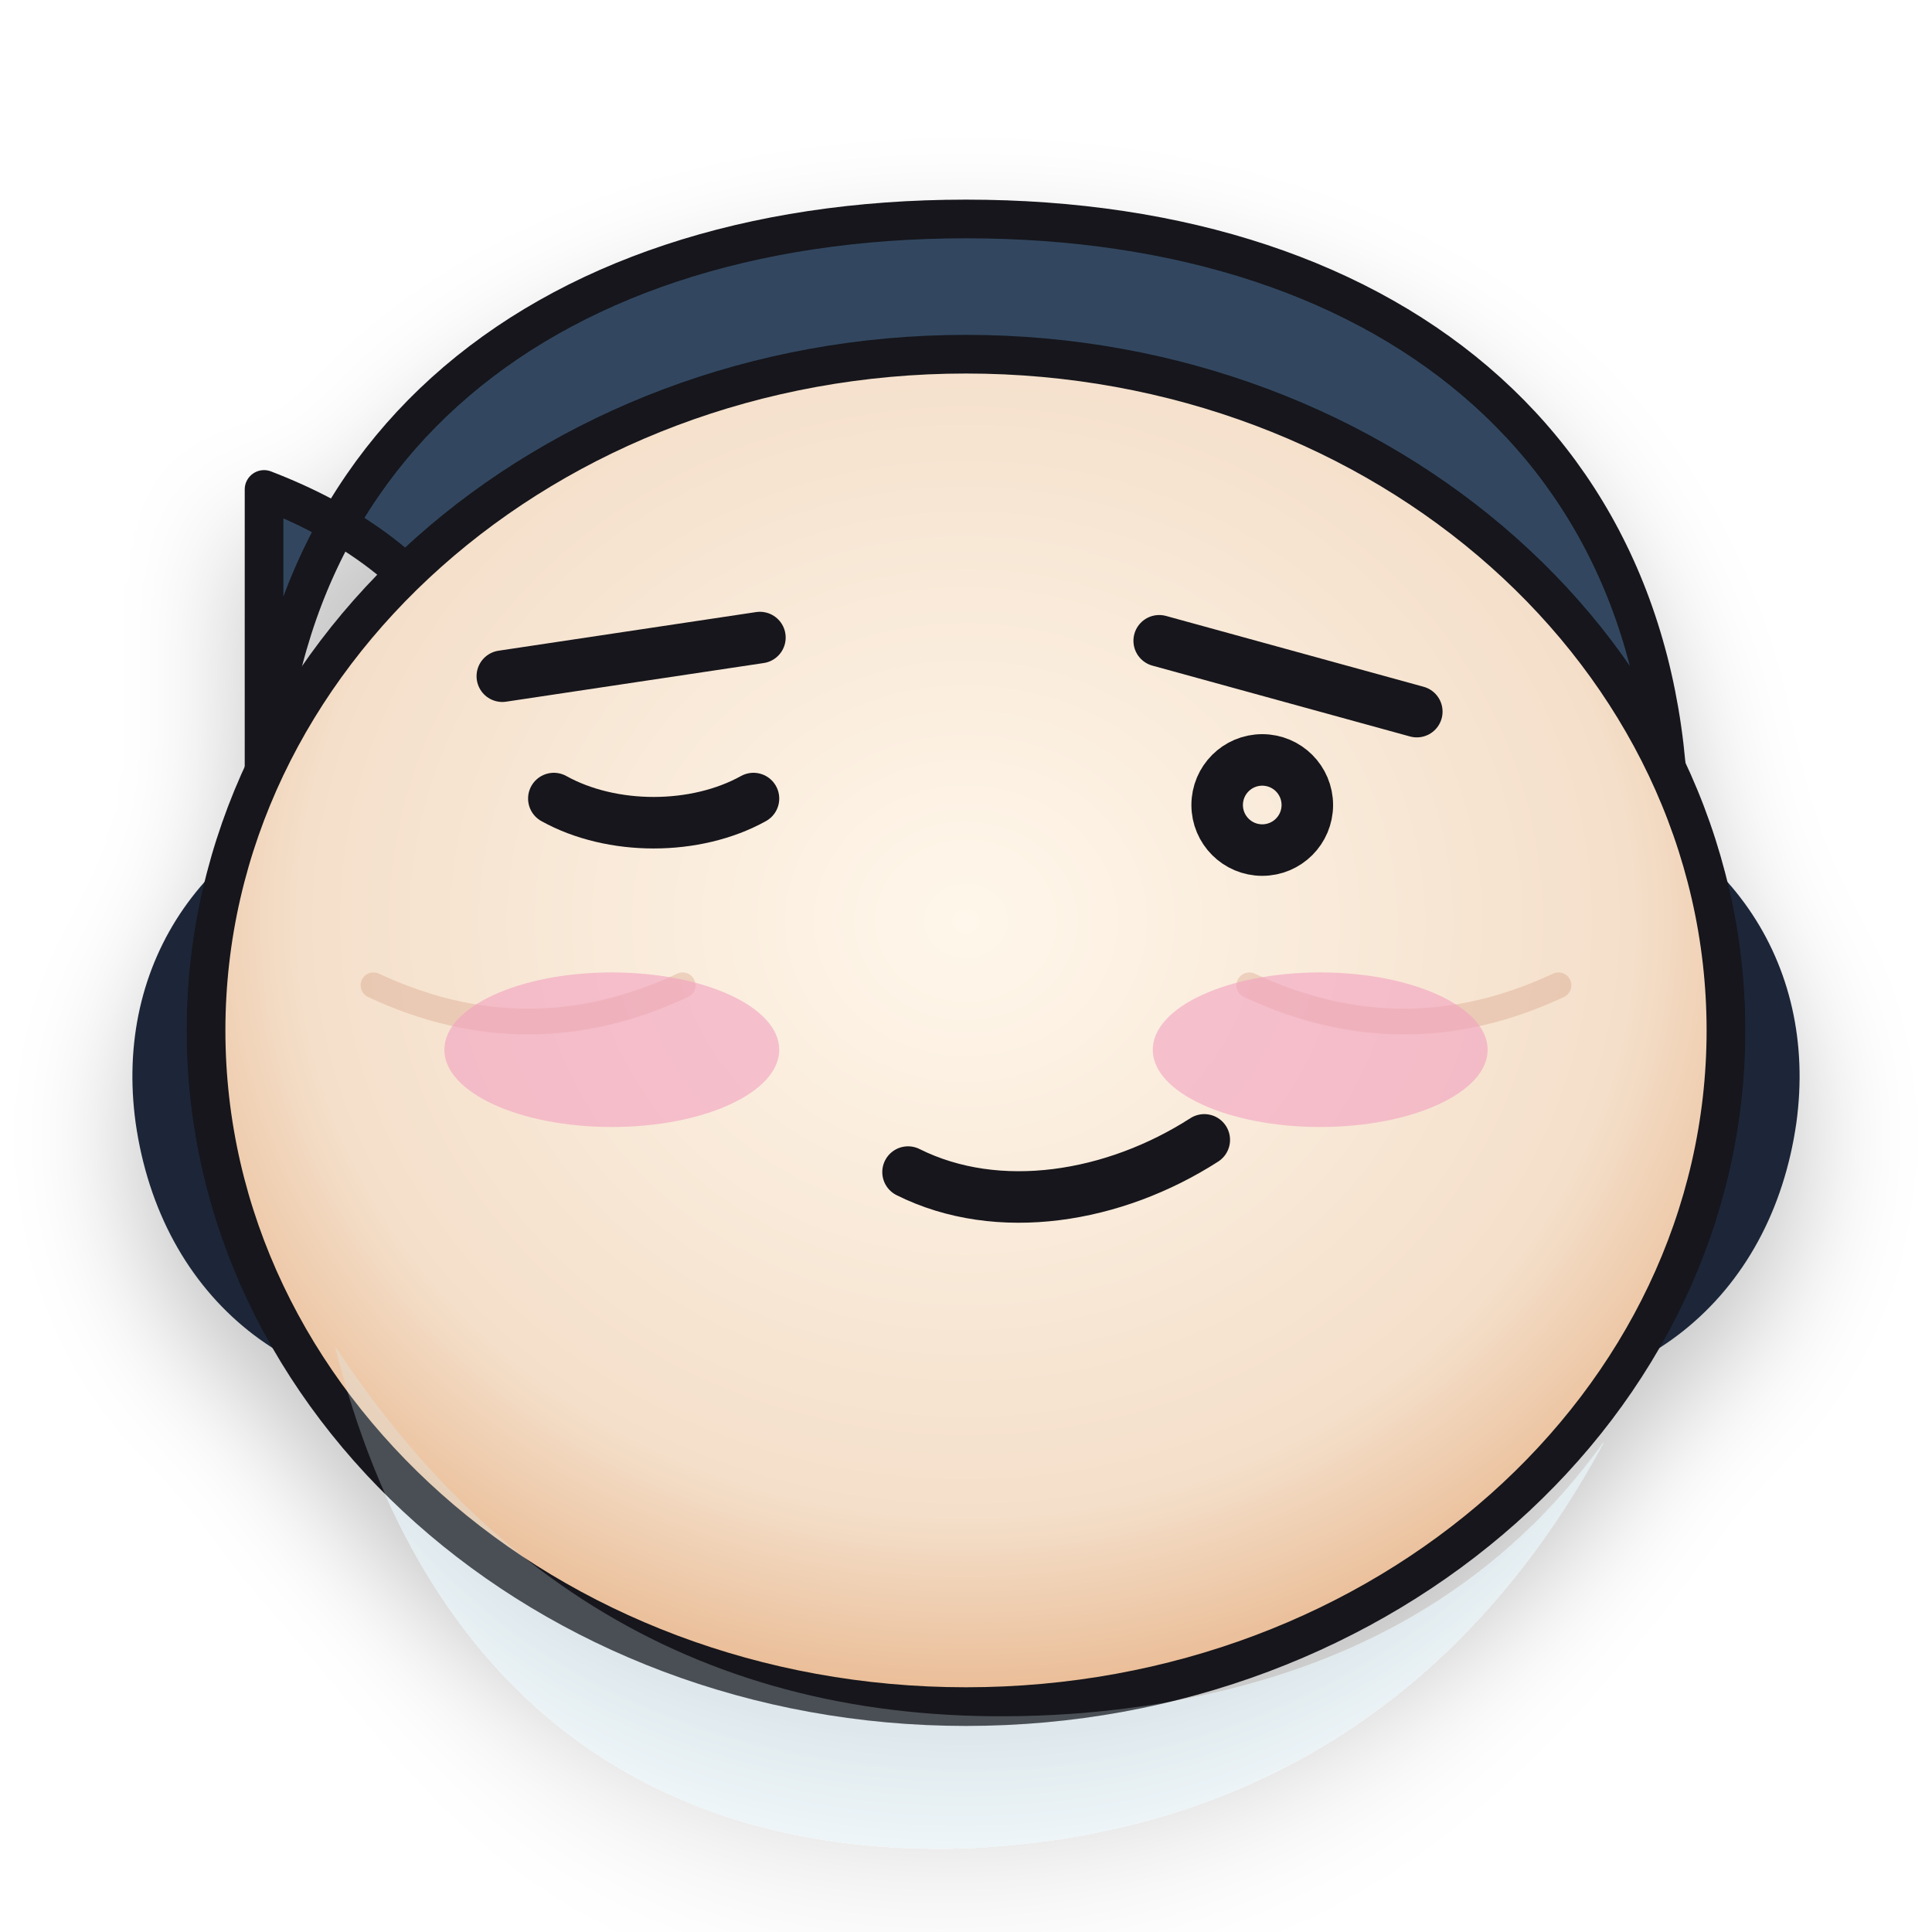
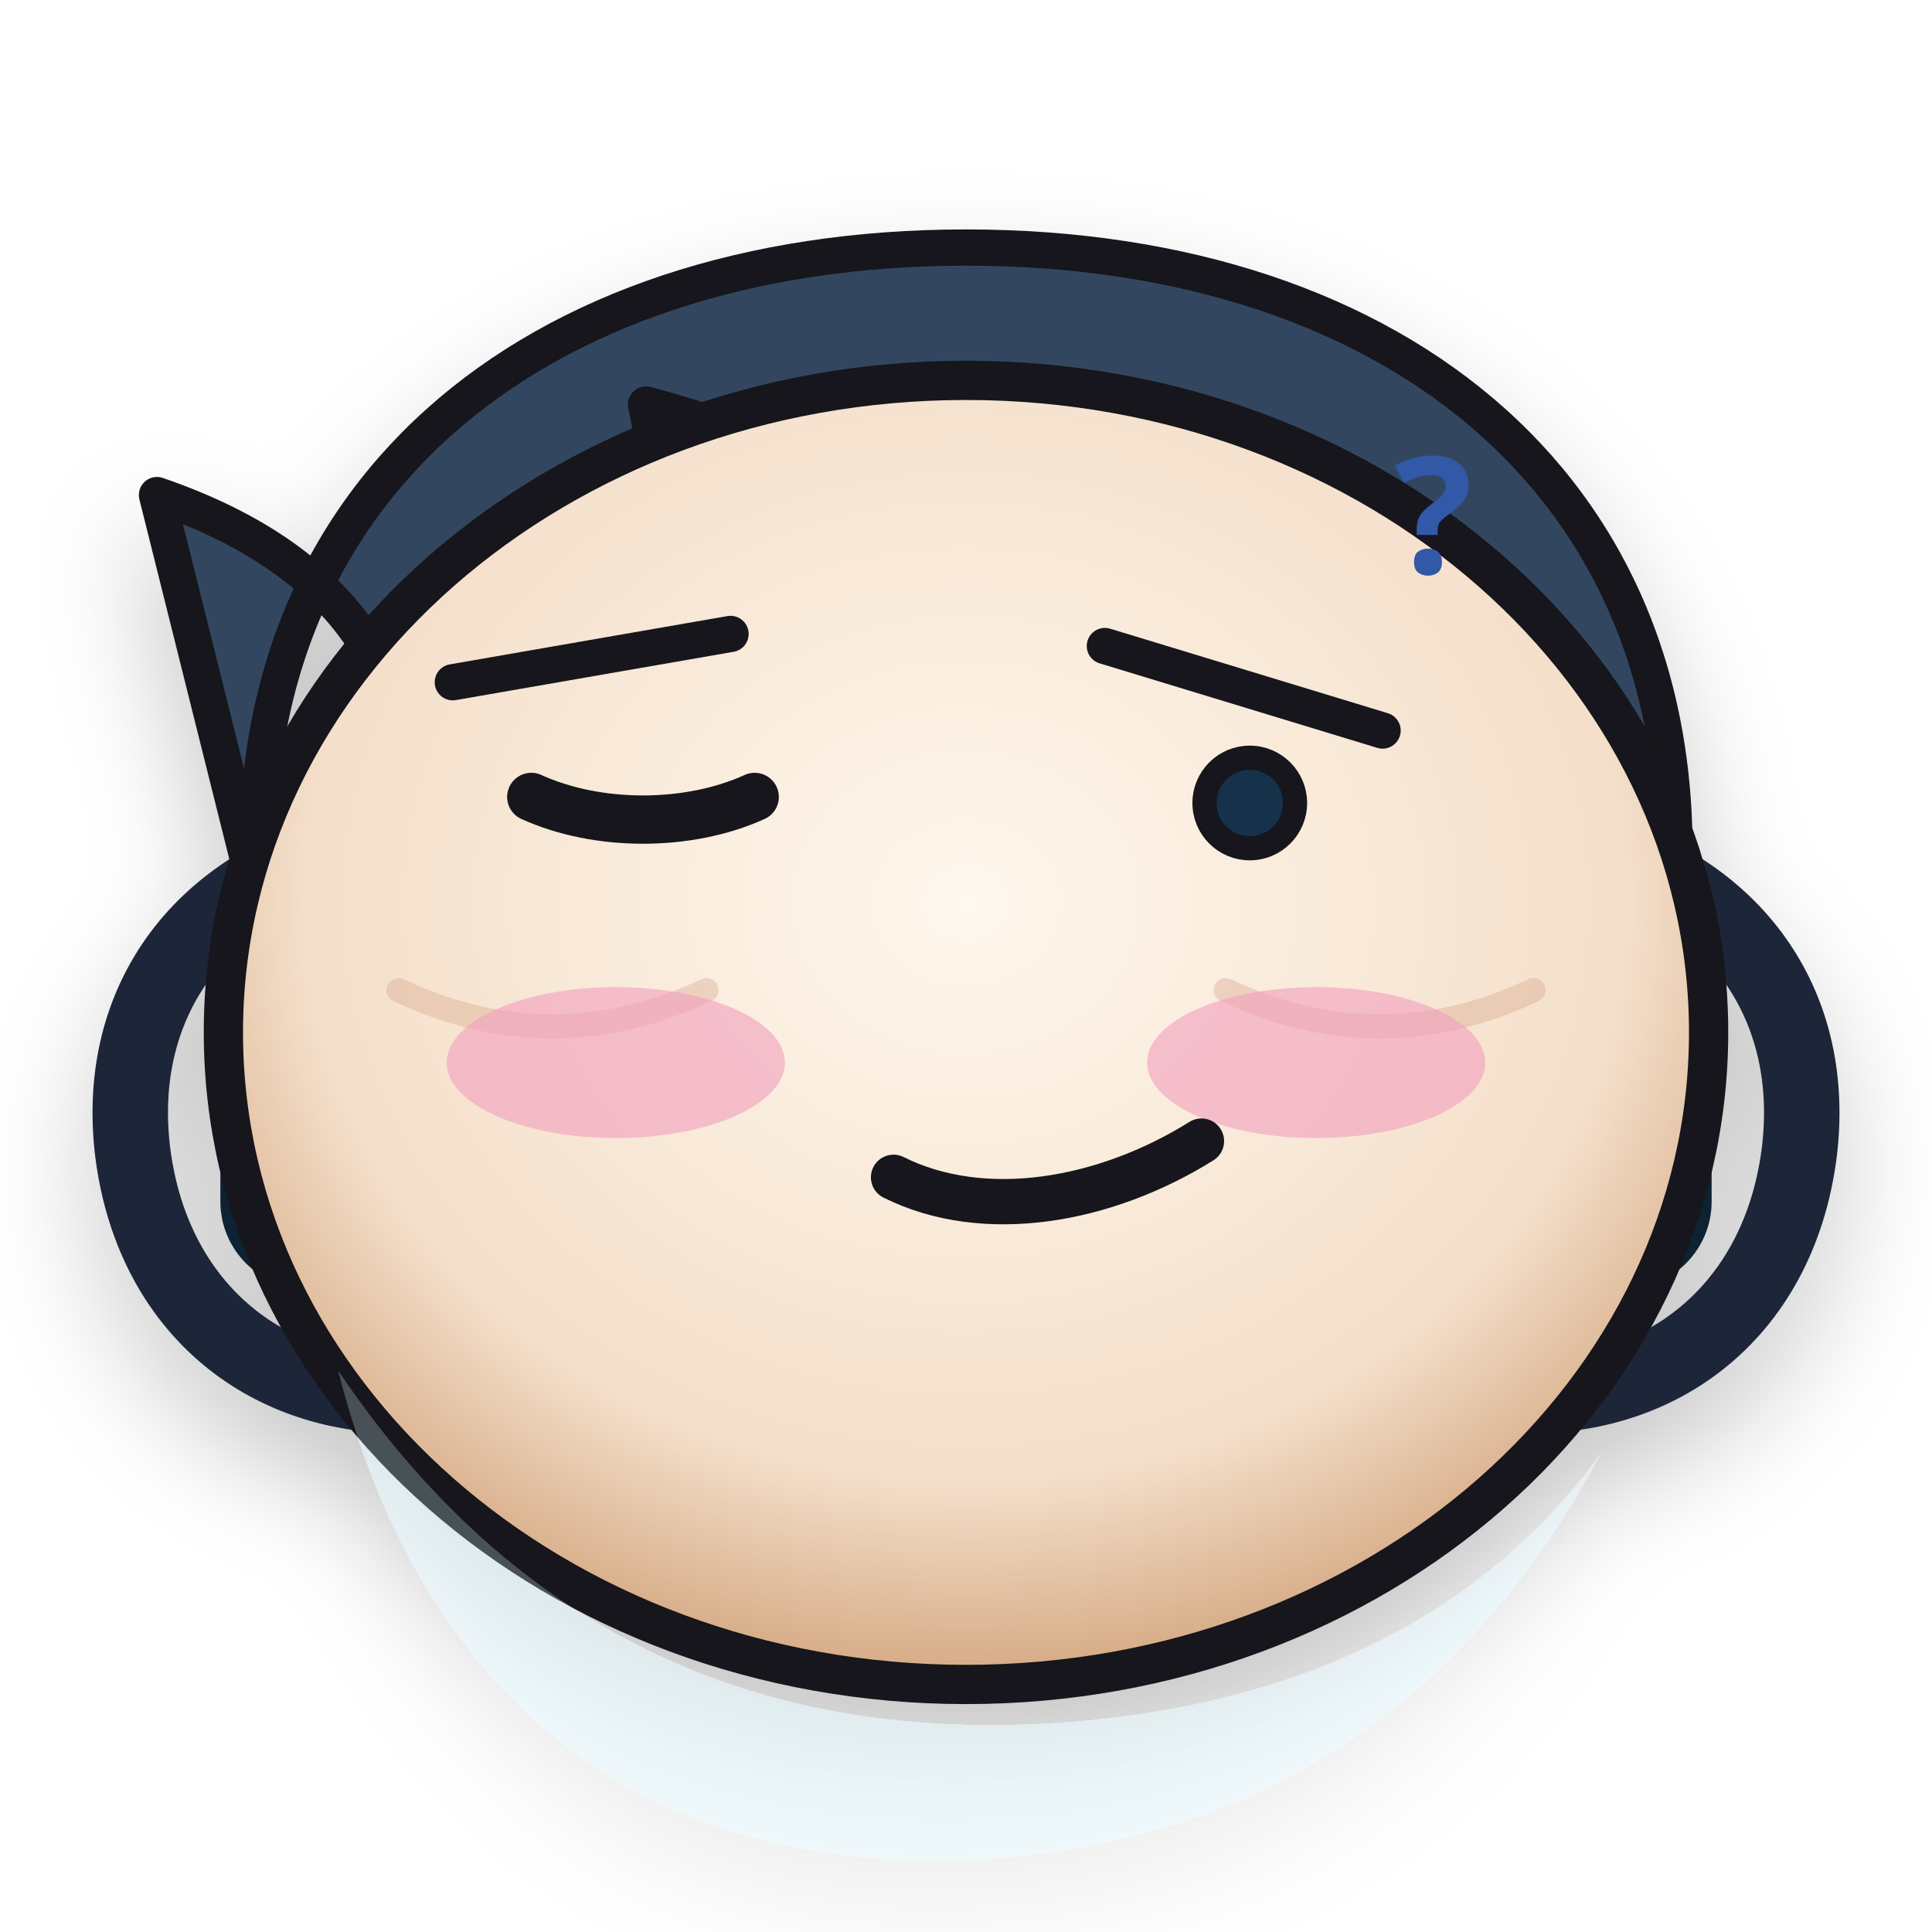
- <svg xmlns="http://www.w3.org/2000/svg" viewBox="0 0 600 600" role="img" aria-label="Original yukkuri thinking character">
+ <svg xmlns="http://www.w3.org/2000/svg" viewBox="0 0 640 640" role="img" aria-label="Original headset yukkuri head thinking">
  <defs>
-     <radialGradient id="skin" cx="50%" cy="42%" r="58%">
-       <stop offset="0" stop-color="#fff7eb" />
-       <stop offset=".75" stop-color="#f4dfca" />
-       <stop offset="1" stop-color="#e9b991" />
+     <radialGradient id="skin" cx="50%" cy="40%" r="60%">
+       <stop offset="0" stop-color="#fff8ee" />
+       <stop offset=".74" stop-color="#f4dfca" />
+       <stop offset="1" stop-color="#d5a983" />
    </radialGradient>
    <filter id="softShadow" x="-30%" y="-30%" width="160%" height="160%">
-       <feDropShadow dx="0" dy="18" stdDeviation="18" flood-color="#000" flood-opacity=".24" />
+       <feDropShadow dx="0" dy="18" stdDeviation="18" flood-color="#000" flood-opacity=".22" />
    </filter>
  </defs>
  <g filter="url(#softShadow)">
    <g>
-       <path d="M118 255c-45 12-70 48-64 92 7 49 44 78 92 74" fill="none" stroke="#1b2638" stroke-width="24" stroke-linecap="round" />
-       <path d="M482 255c45 12 70 48 64 92-7 49-44 78-92 74" fill="none" stroke="#1b2638" stroke-width="24" stroke-linecap="round" />
-       <rect x="82" y="292" width="64" height="96" rx="24" fill="#41d7ff" stroke="#1b2638" stroke-width="10" />
-       <rect x="454" y="292" width="64" height="96" rx="24" fill="#41d7ff" stroke="#1b2638" stroke-width="10" />
-       <path d="M454 378c-10 92-76 126-164 112" fill="none" stroke="#41d7ff" stroke-width="10" stroke-linecap="round" />
+       <path d="M112 282c-48 14-74 52-68 100 7 54 48 84 98 80" fill="none" stroke="#1b2638" stroke-width="25" stroke-linecap="round" />
+       <path d="M528 282c48 14 74 52 68 100-7 54-48 84-98 80" fill="none" stroke="#1b2638" stroke-width="25" stroke-linecap="round" />
+       <rect x="78" y="318" width="68" height="104" rx="24" fill="#41d7ff" stroke="#102332" stroke-width="10" />
+       <rect x="494" y="318" width="68" height="104" rx="24" fill="#41d7ff" stroke="#102332" stroke-width="10" />
+       <path d="M494 408c-12 96-82 132-176 116" fill="none" stroke="#41d7ff" stroke-width="10" stroke-linecap="round" />
    </g>
-     <path d="M82 272C75 143 166 68 300 68s225 75 218 204c-31-56-86-92-158-114 0 0 24 58 18 92-38-70-90-108-156-126 9 48-14 102-64 146 4-61-24-98-76-118z" fill="#31465f" stroke="#17151a" stroke-width="12" stroke-linejoin="round" />
-     <path d="M140 186c84-62 184-78 304-12-70-28-146-16-228 34-38 23-61 45-76 66 0-30 0-58 0-88z" fill="#557095" opacity=".42" />
-     <ellipse cx="300" cy="320" rx="236" ry="210" fill="url(#skin)" stroke="#17151a" stroke-width="12" />
-     <path d="M116 306c32 15 64 15 96 0M388 306c32 15 64 15 96 0" fill="none" stroke="#d49b80" stroke-width="8" stroke-linecap="round" opacity=".35" />
-     <ellipse cx="190" cy="326" rx="52" ry="24" fill="#f2a0bf" opacity=".6" />
-     <ellipse cx="410" cy="326" rx="52" ry="24" fill="#f2a0bf" opacity=".6" />
-     <g fill="none" stroke="#17151a" stroke-width="16" stroke-linecap="round" stroke-linejoin="round">
-       <path d="M156 210l80-12" />
-       <path d="M360 199l80 22" />
-       <path d="M172 248c18 10 44 10 62 0" />
-       <circle cx="392" cy="250" r="14" />
-       <path d="M282 364c28 14 64 8 92-10" />
+     <path d="M86 300C76 164 176 82 320 82s244 82 234 218c-36-62-96-100-180-126 0 0 24 62 16 102-42-78-100-122-176-142 12 54-16 112-78 162 8-68-20-110-84-132z" fill="#31465f" stroke="#15151a" stroke-width="12" stroke-linejoin="round" />
+     <path d="M150 196c90-70 202-86 340-10-82-34-172-18-268 42-44 28-70 54-86 82 0-38 4-78 14-114z" fill="#557095" opacity=".42" />
+     <path d="M118 322c18 30 42 52 74 66M520 322c-18 30-42 52-74 66" fill="none" stroke="#182536" stroke-width="18" stroke-linecap="round" opacity=".76" />
+     <ellipse cx="320" cy="342" rx="246" ry="216" fill="url(#skin)" stroke="#15151a" stroke-width="13" />
+     <path d="M132 328c34 16 68 16 102 0M406 328c34 16 68 16 102 0" fill="none" stroke="#d49b80" stroke-width="8" stroke-linecap="round" opacity=".34" />
+     <ellipse cx="204" cy="352" rx="56" ry="25" fill="#f2a0bf" opacity=".62" />
+     <ellipse cx="436" cy="352" rx="56" ry="25" fill="#f2a0bf" opacity=".62" />
+     <g>
+       <path d="M176 264c22 10 52 10 74 0" fill="none" stroke="#15151a" stroke-width="16" stroke-linecap="round" stroke-linejoin="round" />
+       <circle cx="414" cy="266" r="15" fill="#18314b" stroke="#15151a" stroke-width="8" />
+       <path d="M296 390c30 15 70 8 102-12" fill="none" stroke="#15151a" stroke-width="15" stroke-linecap="round" stroke-linejoin="round" />
+       <path d="M150 226l92-16" fill="none" stroke="#15151a" stroke-width="12" stroke-linecap="round" stroke-linejoin="round" />
+       <path d="M366 214l92 28" fill="none" stroke="#15151a" stroke-width="12" stroke-linecap="round" stroke-linejoin="round" />
+       <text x="462" y="190" fill="#3158a8" font-size="54" font-family="Segoe UI, sans-serif" font-weight="900">?</text>
    </g>
-     <path d="M104 418c54 82 130 122 232 114 72-6 126-34 162-84-41 76-107 122-198 126-98 3-169-48-196-156z" fill="#d7f5ff" opacity=".26" />
+     <path d="M112 454c58 86 140 126 248 116 74-7 132-36 170-88-44 82-114 130-210 134-106 4-180-52-208-162z" fill="#d7f5ff" opacity=".27" />
  </g>
</svg>
